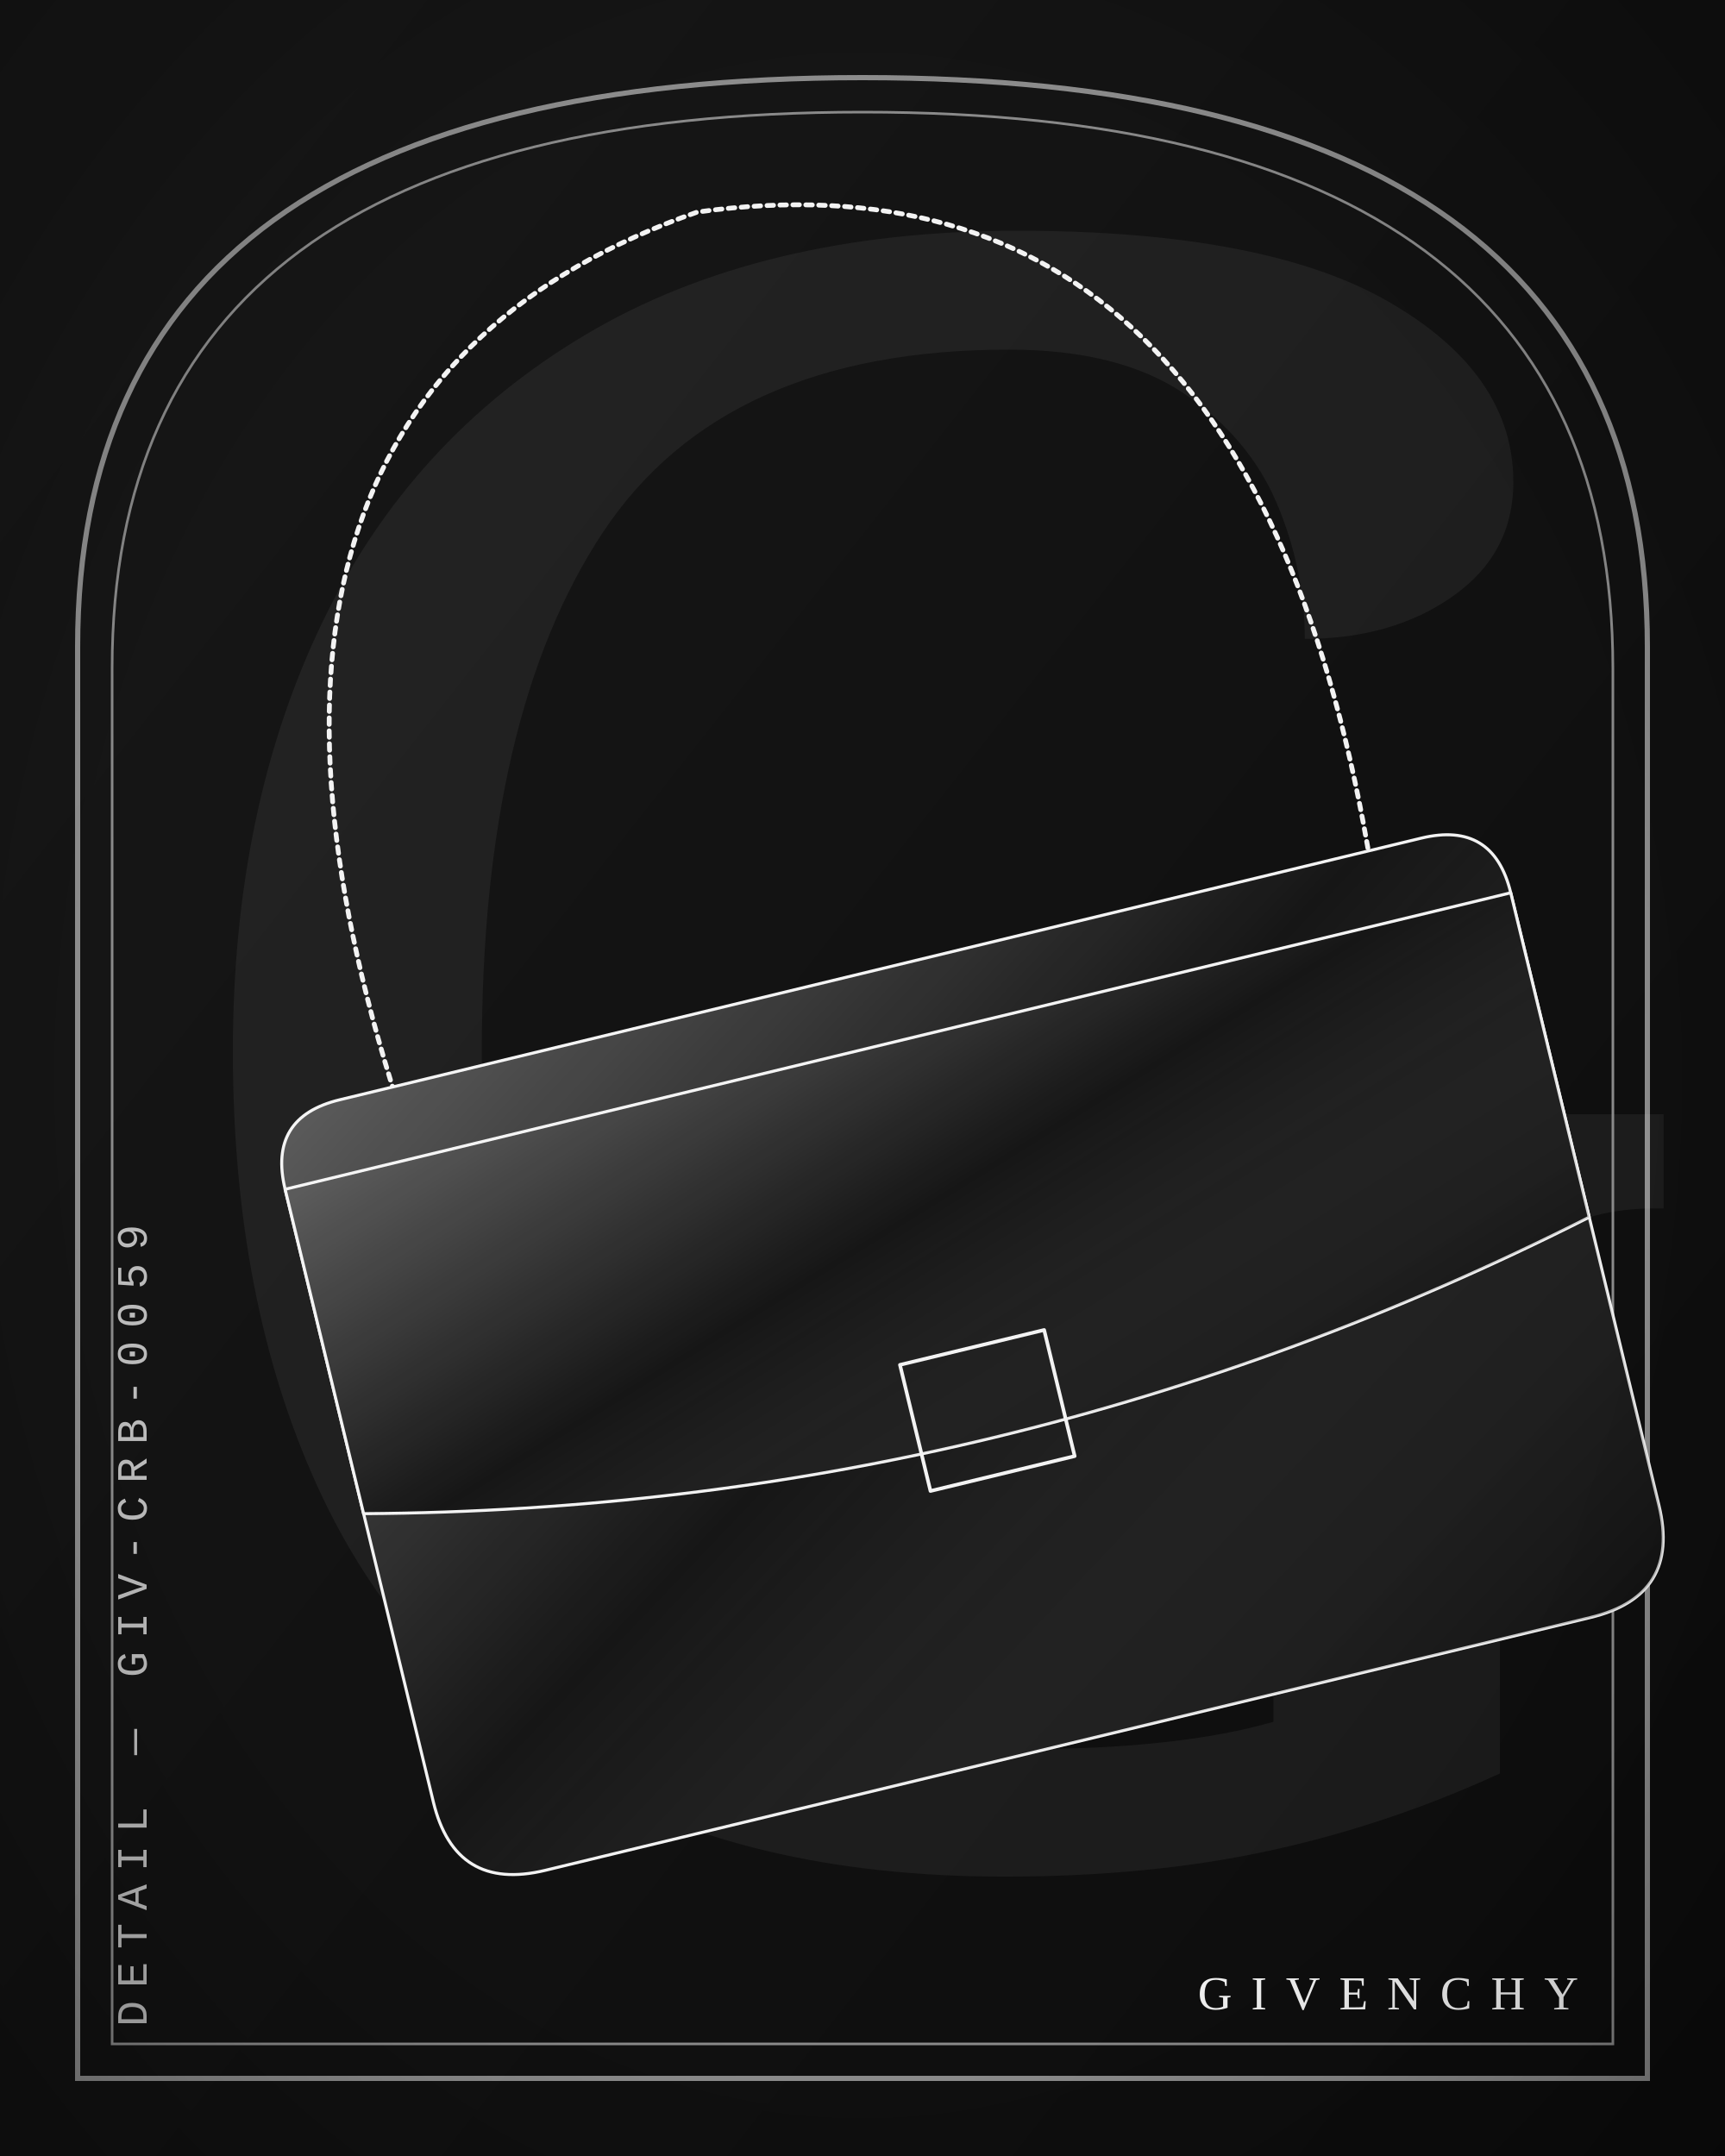
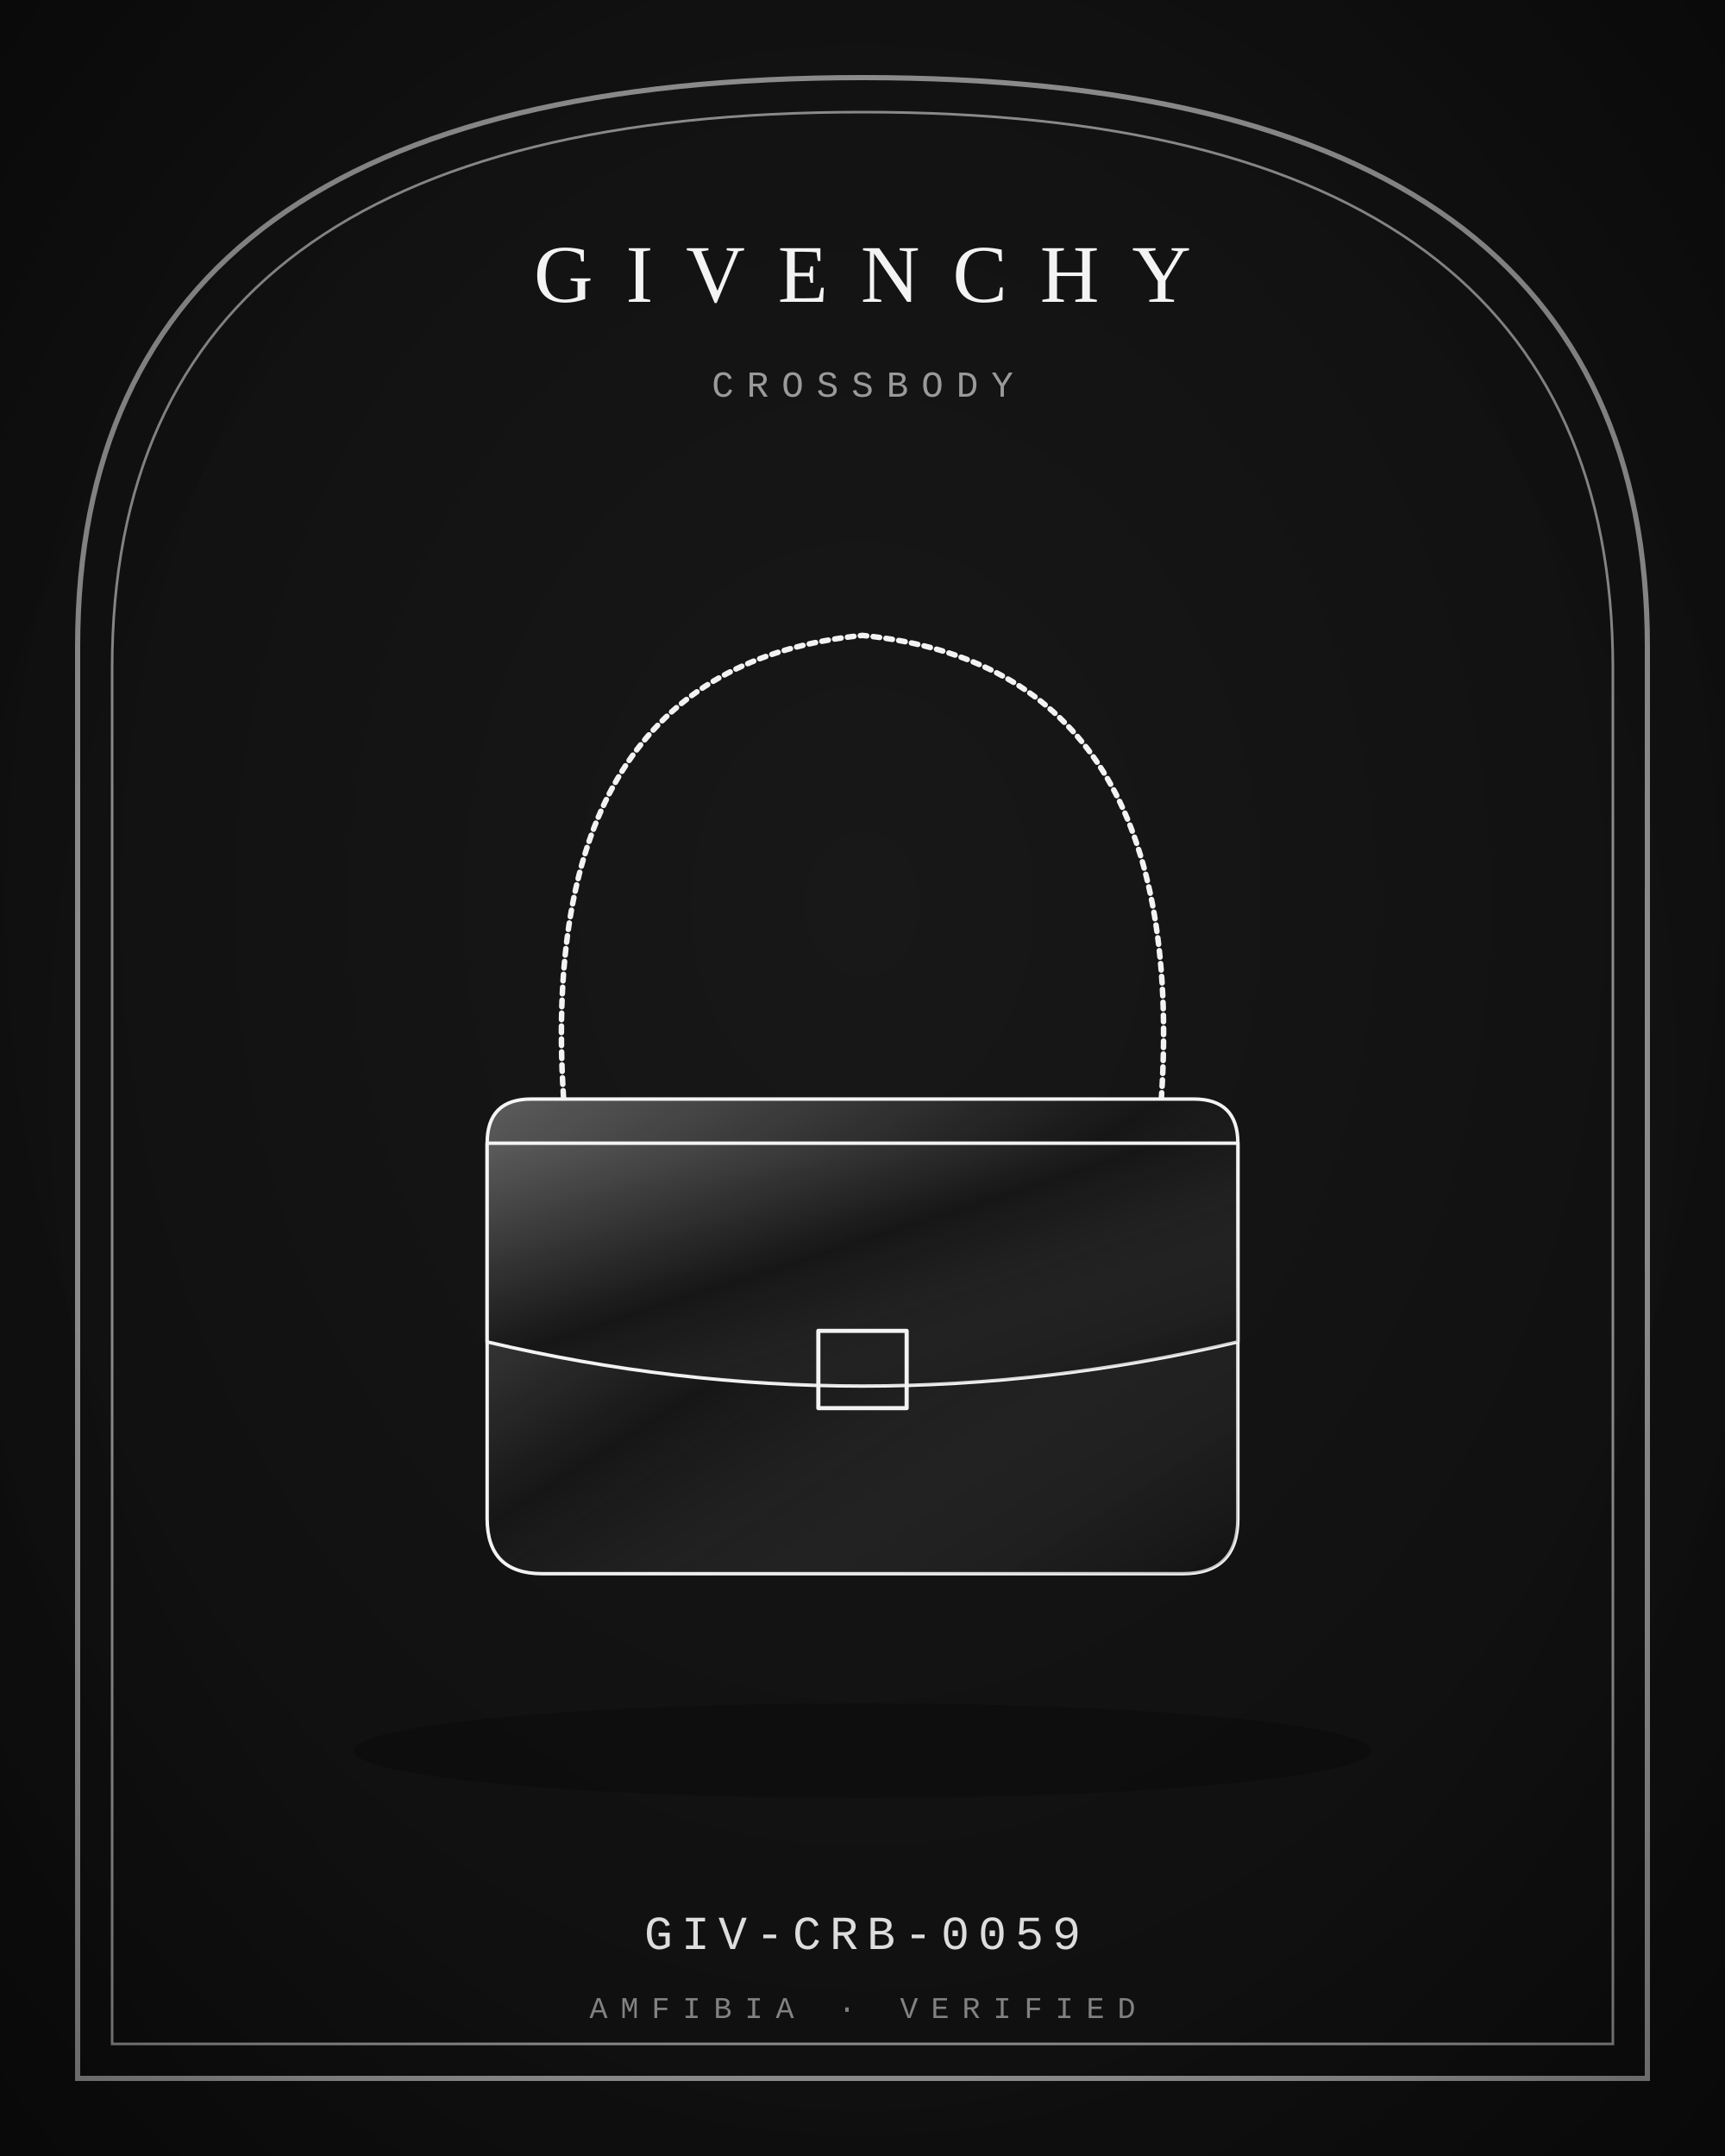
<svg xmlns="http://www.w3.org/2000/svg" viewBox="0 0 400 500" width="800" height="1000">
  <defs>
    <radialGradient id="bg" cx="50%" cy="42%" r="80%">
      <stop offset="0" stop-color="#181818" />
      <stop offset="1" stop-color="#0C0C0C" />
    </radialGradient>
    <linearGradient id="bgd" x1="0" y1="0" x2="1" y2="1">
      <stop offset="0" stop-color="#181818" />
      <stop offset="1" stop-color="#0C0C0C" />
    </linearGradient>
    <linearGradient id="sheen" x1="0" y1="0" x2="1" y2="1">
      <stop offset="0" stop-color="#fff" stop-opacity=".30" />
      <stop offset=".45" stop-color="#fff" stop-opacity="0" />
      <stop offset="1" stop-color="#000" stop-opacity=".22" />
    </linearGradient>
    <linearGradient id="multi" x1="0" y1="0" x2="1" y2="1">
      <stop offset="0" stop-color="#B3122E" />
      <stop offset=".35" stop-color="#C9A227" />
      <stop offset=".7" stop-color="#2F5D46" />
      <stop offset="1" stop-color="#3557A0" />
    </linearGradient>
    <radialGradient id="vig" cx="50%" cy="50%" r="75%">
      <stop offset=".6" stop-color="#000" stop-opacity="0" />
      <stop offset="1" stop-color="#000" stop-opacity=".35" />
    </radialGradient>
  </defs>
-   <rect width="400" height="500" fill="url(#bgd)" />
-   <text x="210" y="430" text-anchor="middle" font-family="Georgia, serif" font-size="520" fill="#F3F3F3" opacity="0.06">G</text>
+   <rect width="400" height="500" fill="url(#bg)" />
  <path d="M18 482 L18 150 Q18 18 200 18 Q382 18 382 150 L382 482 Z" fill="none" stroke="#F3F3F3" stroke-width="1.2" opacity="0.55" />
  <path d="M26 474 L26 155 Q26 26 200 26 Q374 26 374 155 L374 474 Z" fill="none" stroke="#8A8A8A" stroke-width="0.6" />
-   <g transform="rotate(-13.6 200 250) translate(-5 20) scale(2.15)">
-     <path d="M46 98 Q40 18 100 12 Q160 18 154 98" fill="none" stroke="#F3F3F3" stroke-width="2.24" stroke-dasharray="3 3" stroke-linejoin="round" stroke-linecap="round" vector-effect="non-scaling-stroke" />
-     <path d="M40 96 L160 96 Q168 96 168 104 L168 172 Q168 182 158 182 L42 182 Q32 182 32 172 L32 104 Q32 96 40 96 Z" fill="#161616" stroke="#F3F3F3" stroke-width="1.4" stroke-linejoin="round" stroke-linecap="round" vector-effect="non-scaling-stroke" />
+   <ellipse cx="200" cy="406" rx="118" ry="11" fill="#000" opacity="0.22" />
+   <g transform="translate(72 132) scale(1.28)">
+     <path d="M46 98 Q40 18 100 12 Q160 18 154 98" fill="none" stroke="#F3F3F3" stroke-width="2.56" stroke-dasharray="3 3" stroke-linejoin="round" stroke-linecap="round" vector-effect="non-scaling-stroke" />
+     <path d="M40 96 L160 96 Q168 96 168 104 L168 172 Q168 182 158 182 L42 182 Q32 182 32 172 L32 104 Q32 96 40 96 Z" fill="#161616" stroke="#F3F3F3" stroke-width="1.6" stroke-linejoin="round" stroke-linecap="round" vector-effect="non-scaling-stroke" />
    <path d="M40 96 L160 96 Q168 96 168 104 L168 172 Q168 182 158 182 L42 182 Q32 182 32 172 L32 104 Q32 96 40 96 Z" fill="url(#sheen)" stroke="none" />
-     <path d="M32 104 L168 104 L168 140 Q100 156 32 140 Z" fill="#161616" stroke="#F3F3F3" stroke-width="1.4" stroke-linejoin="round" stroke-linecap="round" vector-effect="non-scaling-stroke" />
+     <path d="M32 104 L168 104 L168 140 Q100 156 32 140 Z" fill="#161616" stroke="#F3F3F3" stroke-width="1.6" stroke-linejoin="round" stroke-linecap="round" vector-effect="non-scaling-stroke" />
    <path d="M32 104 L168 104 L168 140 Q100 156 32 140 Z" fill="url(#sheen)" stroke="none" />
-     <path d="M92 138 L108 138 L108 152 L92 152 Z" fill="none" stroke="#F3F3F3" stroke-width="1.68" stroke-linejoin="round" stroke-linecap="round" vector-effect="non-scaling-stroke" />
-   </g>
-   <g transform="translate(34 470) rotate(-90)">
-     <text x="0" y="0" text-anchor="start" font-family="'Courier New', Courier, monospace" font-size="10" letter-spacing="3" fill="#F3F3F3" opacity="0.75">DETAIL — GIV-CRB-0059</text>
+     <path d="M92 138 L108 138 L108 152 L92 152 Z" fill="none" stroke="#F3F3F3" stroke-width="1.92" stroke-linejoin="round" stroke-linecap="round" vector-effect="non-scaling-stroke" />
  </g>
  <g>
-     <text x="366" y="466" text-anchor="end" font-size="11" fill="#F3F3F3" font-family="'Trajan Pro', 'Times New Roman', serif" font-weight="400" letter-spacing="4.4">GIVENCHY</text>
+     <text x="200" y="70" text-anchor="middle" font-size="19" fill="#F3F3F3" font-family="'Trajan Pro', 'Times New Roman', serif" font-weight="400" letter-spacing="7.6">GIVENCHY</text>
  </g>
+   <text x="200" y="92" text-anchor="middle" font-family="'Courier New', Courier, monospace" font-size="8.5" letter-spacing="3" fill="#F3F3F3" opacity="0.6">CROSSBODY</text>
+   <text x="200" y="452" text-anchor="middle" font-family="'Courier New', Courier, monospace" font-size="11" letter-spacing="2" fill="#F3F3F3" opacity="0.9">GIV-CRB-0059</text>
+   <text x="200" y="468" text-anchor="middle" font-family="'Courier New', Courier, monospace" font-size="7" letter-spacing="3" fill="#F3F3F3" opacity="0.5">AMFIBIA · VERIFIED</text>
  <rect width="400" height="500" fill="url(#vig)" />
</svg>
